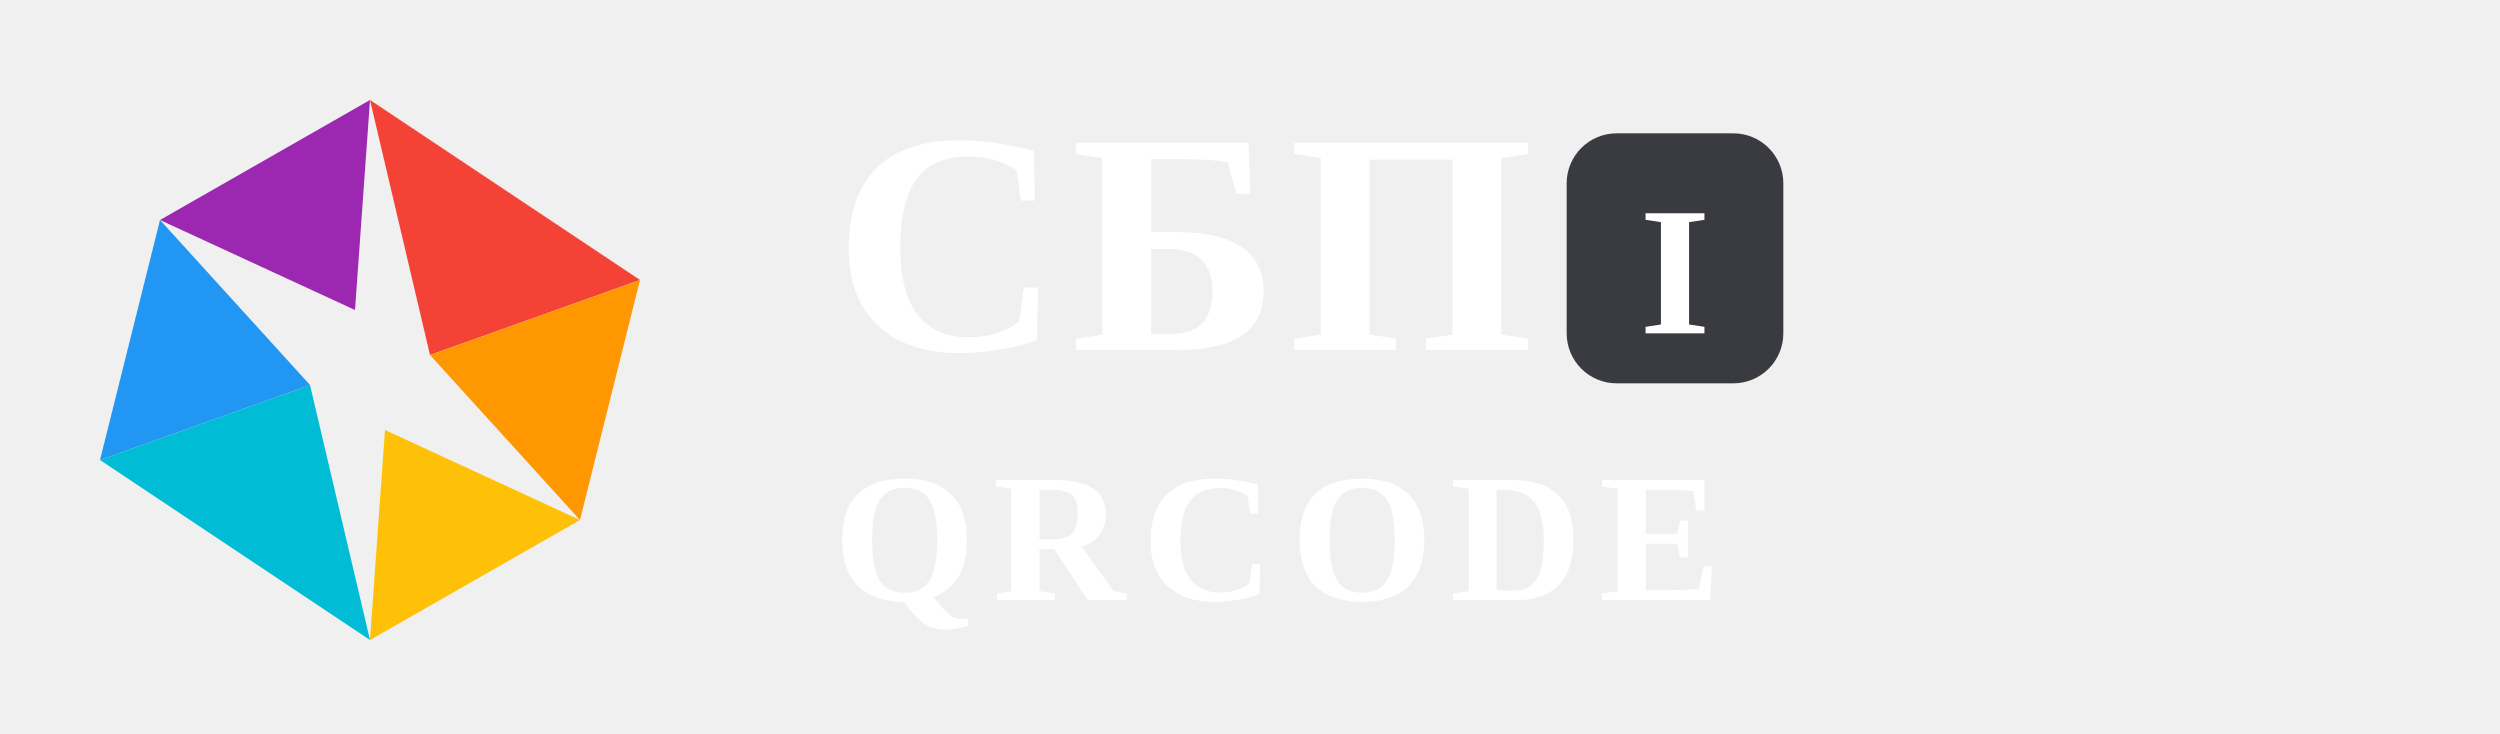
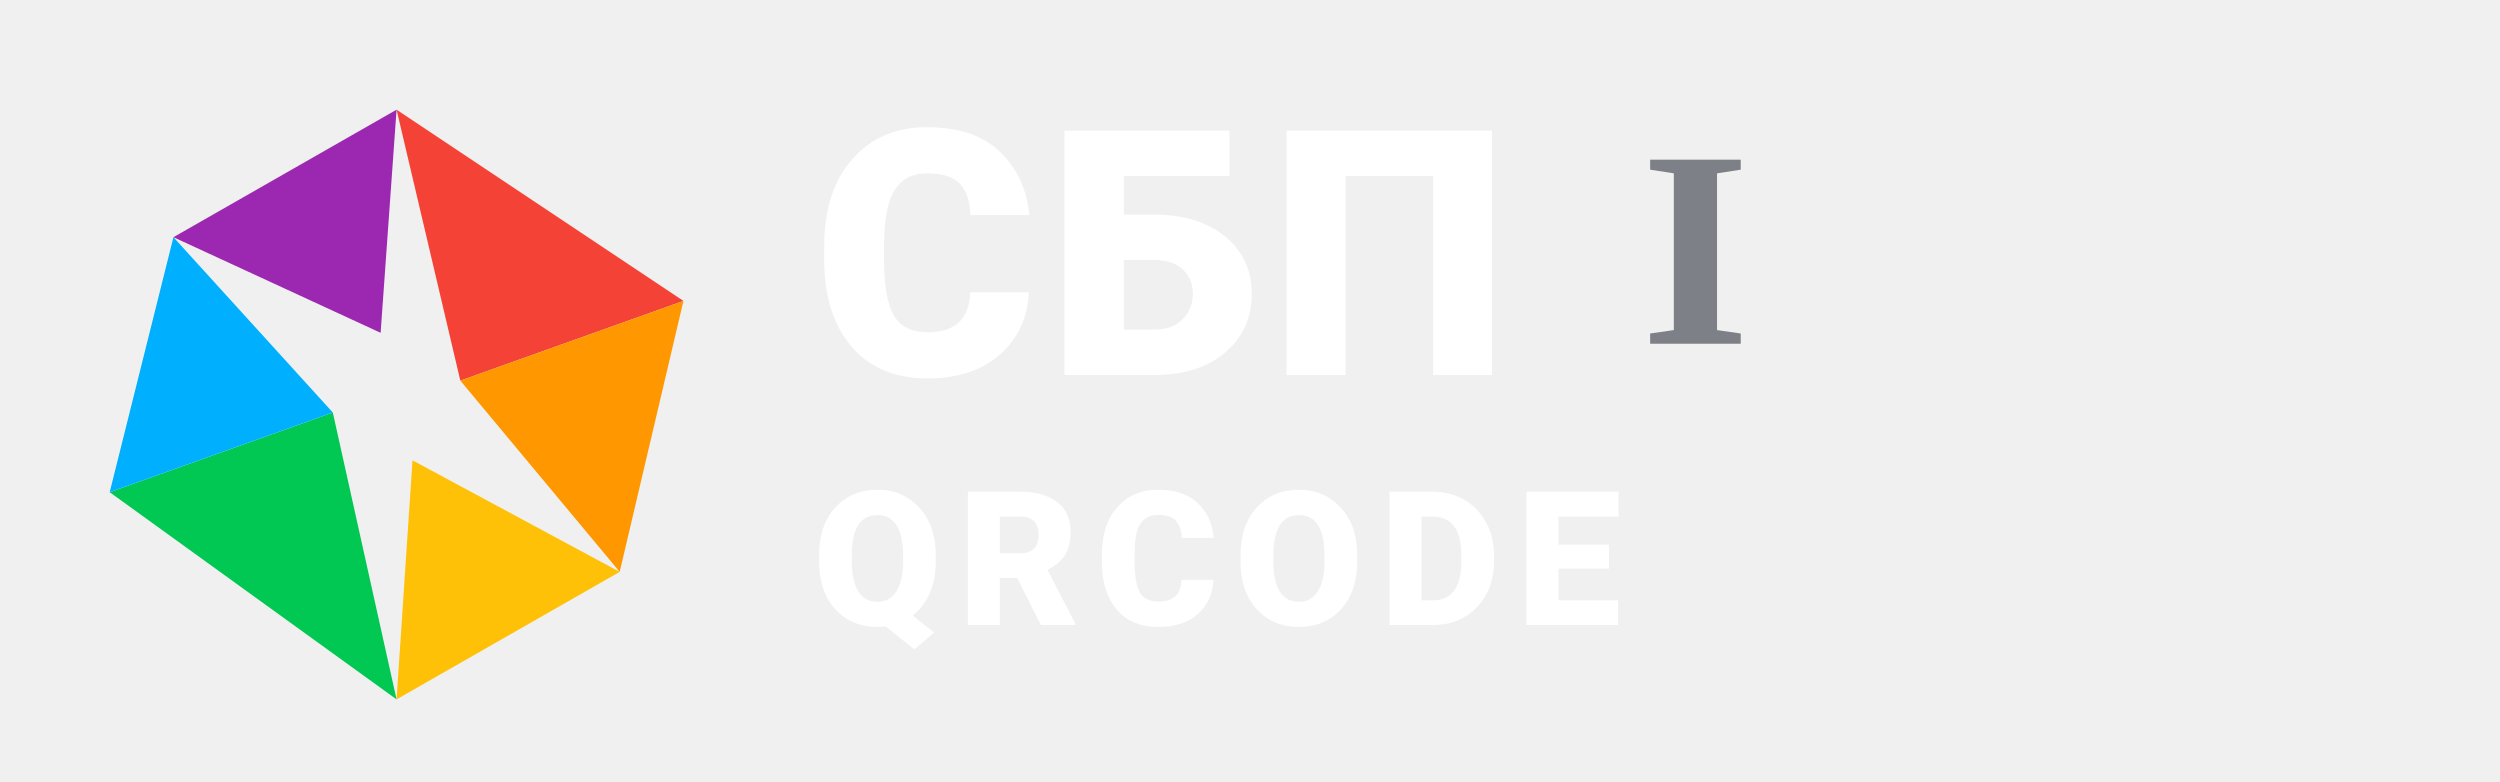
- <svg xmlns="http://www.w3.org/2000/svg" viewBox="0 0 150 44" fill="none">
-   <g transform="translate(6, 6) scale(0.9)">
-     <path d="M18 0L36 12L22 17L18 0Z" fill="#F44336" />
-     <path d="M36 12L32 28L22 17L36 12Z" fill="#FF9800" />
-     <path d="M32 28L18 36L19 22L32 28Z" fill="#FFC107" />
-     <path d="M18 36L0 24L14 19L18 36Z" fill="#00BCD4" />
-     <path d="M0 24L4 8L14 19L0 24Z" fill="#2196F3" />
-     <path d="M4 8L18 0L17 14L4 8Z" fill="#9C27B0" />
+ <svg xmlns="http://www.w3.org/2000/svg" viewBox="0 0 160 50" fill="none">
+   <g transform="translate(6, 6) scale(1.02)">
+     <path d="M19 1L37 13L23 18L19 1Z" fill="#F44336" />
+     <path d="M37 13L33 30L23 18L37 13Z" fill="#FF9800" />
+     <path d="M33 30L19 38L20 23L33 30Z" fill="#FFC107" />
+     <path d="M19 38L1 25L15 20L19 38Z" fill="#00C853" />
+     <path d="M1 25L5 9L15 20L1 25Z" fill="#00B0FF" />
+     <path d="M5 9L19 1L18 15L5 9Z" fill="#9C27B0" />
  </g>
-   <text x="50" y="21" fill="#FFFFFF" font-family="-apple-system, BlinkMacSystemFont, Exo 2, Inter, sans-serif" font-weight="900" font-size="19" letter-spacing="0.5">СБП</text>
-   <rect x="94" y="8" width="13" height="15" rx="3" fill="#3A3B40" />
-   <text x="100.5" y="20" fill="#FFFFFF" font-family="-apple-system, BlinkMacSystemFont, Exo 2, Inter, sans-serif" font-weight="800" font-size="11" text-anchor="middle">I</text>
-   <text x="50" y="36" fill="#FFFFFF" font-family="-apple-system, BlinkMacSystemFont, Exo 2, Inter, sans-serif" font-weight="800" font-size="11" letter-spacing="1">QRCODE</text>
+   <text x="52" y="24" fill="#FFFFFF" font-family="-apple-system, BlinkMacSystemFont, 'Segoe UI', Roboto, 'Exo 2', sans-serif" font-weight="900" font-size="22" letter-spacing="0.5">СБП</text>
+   <text x="105" y="22" fill="#7E8088" font-family="'Times New Roman', Georgia, serif" font-weight="900" font-size="18">I</text>
+   <text x="52" y="40" fill="#FFFFFF" font-family="-apple-system, BlinkMacSystemFont, 'Segoe UI', Roboto, 'Exo 2', sans-serif" font-weight="800" font-size="12" letter-spacing="1">QRCODE</text>
</svg>
